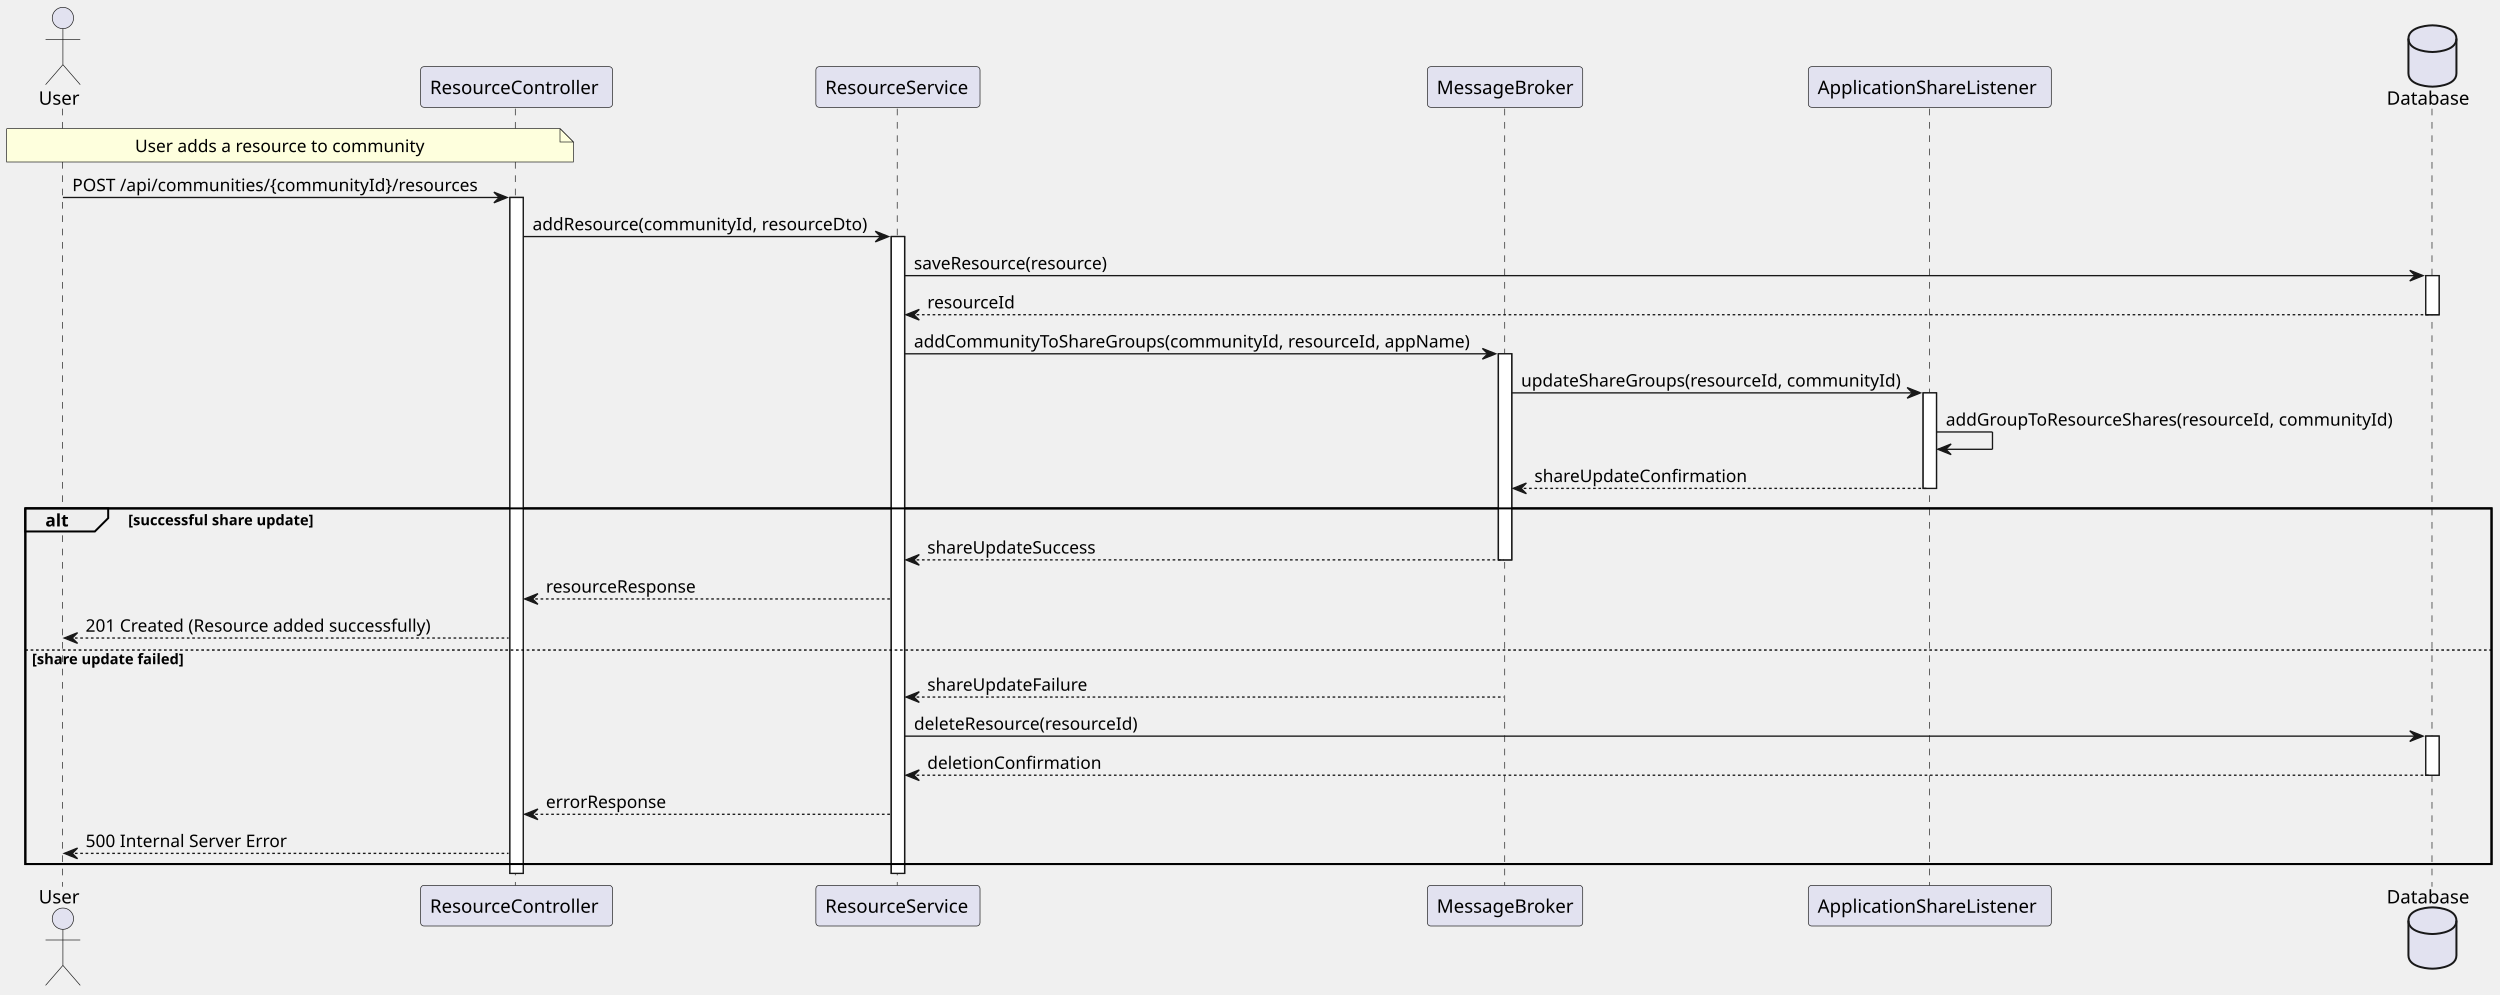
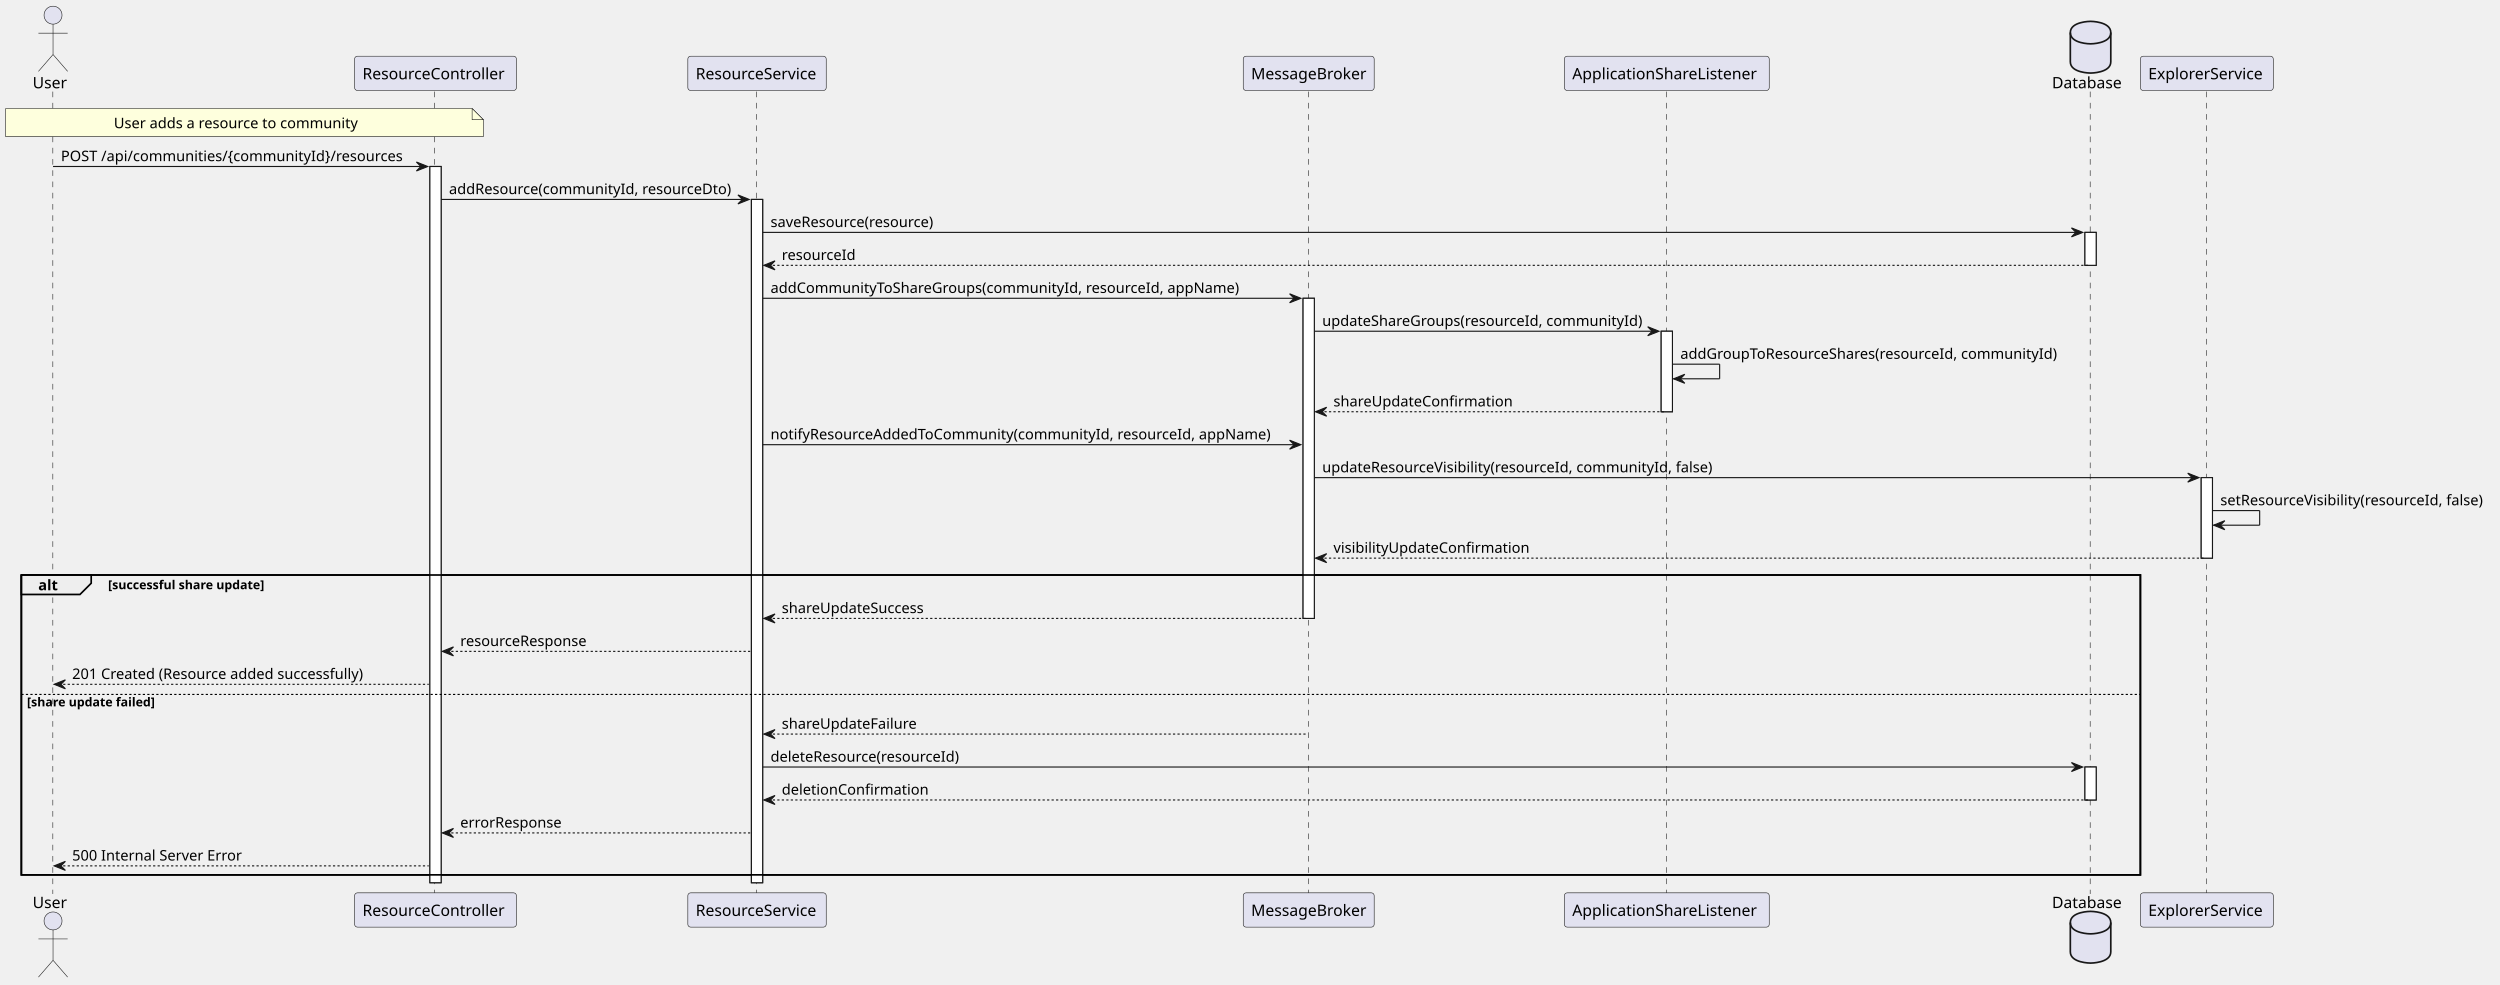
- <svg xmlns="http://www.w3.org/2000/svg" contentStyleType="text/css" data-diagram-type="SEQUENCE" height="746px" preserveAspectRatio="none" style="width:1875px;height:746px;background:#FFFFFF;" version="1.1" viewBox="0 0 1875 746" width="1875px" zoomAndPan="magnify">
+ <svg xmlns="http://www.w3.org/2000/svg" contentStyleType="text/css" data-diagram-type="SEQUENCE" height="876px" preserveAspectRatio="none" style="width:2224px;height:876px;background:#FFFFFF;" version="1.1" viewBox="0 0 2224 876" width="2224px" zoomAndPan="magnify">
  <defs />
  <g>
    <g>
-       <rect fill="#FFFFFF" height="506.924" style="stroke:#181818;stroke-width:1;" width="10" x="382.429" y="148.109" />
-     </g>
-     <g>
-       <rect fill="#FFFFFF" height="477.613" style="stroke:#181818;stroke-width:1;" width="10" x="668.458" y="177.42" />
-     </g>
-     <g>
-       <rect fill="#FFFFFF" height="154.553" style="stroke:#181818;stroke-width:1;" width="10" x="1123.793" y="265.352" />
-     </g>
-     <g>
-       <rect fill="#FFFFFF" height="71.621" style="stroke:#181818;stroke-width:1;" width="10" x="1442.36" y="294.662" />
-     </g>
-     <g>
-       <rect fill="#FFFFFF" height="29.311" style="stroke:#181818;stroke-width:1;" width="10" x="1819.324" y="206.731" />
-     </g>
-     <g>
-       <rect fill="#FFFFFF" height="29.311" style="stroke:#181818;stroke-width:1;" width="10" x="1819.324" y="552.102" />
-     </g>
-     <rect fill="none" height="266.75" style="stroke:#000000;stroke-width:1.5;" width="1849.656" x="19" y="381.283" />
-     <g>
-       <rect fill="#000000" fill-opacity="0" height="583.545" width="8" x="43.183" y="81.488" />
-       <line style="stroke:#181818;stroke-width:0.5;stroke-dasharray:5.0,5.0;" x1="47" x2="47" y1="81.488" y2="665.033" />
-     </g>
-     <g>
-       <rect fill="#000000" fill-opacity="0" height="583.545" width="8" x="383.429" y="81.488" />
-       <line style="stroke:#181818;stroke-width:0.5;stroke-dasharray:5.0,5.0;" x1="386.46" x2="386.46" y1="81.488" y2="665.033" />
-     </g>
-     <g>
-       <rect fill="#000000" fill-opacity="0" height="583.545" width="8" x="669.458" y="81.488" />
-       <line style="stroke:#181818;stroke-width:0.5;stroke-dasharray:5.0,5.0;" x1="672.904" x2="672.904" y1="81.488" y2="665.033" />
-     </g>
-     <g>
-       <rect fill="#000000" fill-opacity="0" height="583.545" width="8" x="1124.793" y="81.488" />
-       <line style="stroke:#181818;stroke-width:0.5;stroke-dasharray:5.0,5.0;" x1="1128.55" x2="1128.55" y1="81.488" y2="665.033" />
-     </g>
-     <g>
-       <rect fill="#000000" fill-opacity="0" height="583.545" width="8" x="1443.36" y="81.488" />
-       <line style="stroke:#181818;stroke-width:0.5;stroke-dasharray:5.0,5.0;" x1="1447.24" x2="1447.24" y1="81.488" y2="665.033" />
-     </g>
-     <g>
-       <rect fill="#000000" fill-opacity="0" height="583.545" width="8" x="1820.324" y="81.488" />
-       <line style="stroke:#181818;stroke-width:0.5;stroke-dasharray:5.0,5.0;" x1="1823.991" x2="1823.991" y1="81.488" y2="665.033" />
+       <rect fill="#FFFFFF" height="637.166" style="stroke:#181818;stroke-width:1;" width="10" x="382.429" y="148.109" />
+     </g>
+     <g>
+       <rect fill="#FFFFFF" height="607.856" style="stroke:#181818;stroke-width:1;" width="10" x="668.458" y="177.42" />
+     </g>
+     <g>
+       <rect fill="#FFFFFF" height="284.795" style="stroke:#181818;stroke-width:1;" width="10" x="1159.229" y="265.352" />
+     </g>
+     <g>
+       <rect fill="#FFFFFF" height="71.621" style="stroke:#181818;stroke-width:1;" width="10" x="1477.797" y="294.662" />
+     </g>
+     <g>
+       <rect fill="#FFFFFF" height="29.311" style="stroke:#181818;stroke-width:1;" width="10" x="1854.761" y="206.731" />
+     </g>
+     <g>
+       <rect fill="#FFFFFF" height="29.311" style="stroke:#181818;stroke-width:1;" width="10" x="1854.761" y="682.344" />
+     </g>
+     <g>
+       <rect fill="#FFFFFF" height="71.621" style="stroke:#181818;stroke-width:1;" width="10" x="1958.204" y="424.904" />
+     </g>
+     <rect fill="none" height="266.75" style="stroke:#000000;stroke-width:1.5;" width="1885.093" x="19" y="511.525" />
+     <g>
+       <rect fill="#000000" fill-opacity="0" height="713.787" width="8" x="43.183" y="81.488" />
+       <line style="stroke:#181818;stroke-width:0.5;stroke-dasharray:5.0,5.0;" x1="47" x2="47" y1="81.488" y2="795.275" />
+     </g>
+     <g>
+       <rect fill="#000000" fill-opacity="0" height="713.787" width="8" x="383.429" y="81.488" />
+       <line style="stroke:#181818;stroke-width:0.5;stroke-dasharray:5.0,5.0;" x1="386.46" x2="386.46" y1="81.488" y2="795.275" />
+     </g>
+     <g>
+       <rect fill="#000000" fill-opacity="0" height="713.787" width="8" x="669.458" y="81.488" />
+       <line style="stroke:#181818;stroke-width:0.5;stroke-dasharray:5.0,5.0;" x1="672.904" x2="672.904" y1="81.488" y2="795.275" />
+     </g>
+     <g>
+       <rect fill="#000000" fill-opacity="0" height="713.787" width="8" x="1160.229" y="81.488" />
+       <line style="stroke:#181818;stroke-width:0.5;stroke-dasharray:5.0,5.0;" x1="1163.987" x2="1163.987" y1="81.488" y2="795.275" />
+     </g>
+     <g>
+       <rect fill="#000000" fill-opacity="0" height="713.787" width="8" x="1478.797" y="81.488" />
+       <line style="stroke:#181818;stroke-width:0.5;stroke-dasharray:5.0,5.0;" x1="1482.677" x2="1482.677" y1="81.488" y2="795.275" />
+     </g>
+     <g>
+       <rect fill="#000000" fill-opacity="0" height="713.787" width="8" x="1855.761" y="81.488" />
+       <line style="stroke:#181818;stroke-width:0.5;stroke-dasharray:5.0,5.0;" x1="1859.428" x2="1859.428" y1="81.488" y2="795.275" />
+     </g>
+     <g>
+       <rect fill="#000000" fill-opacity="0" height="713.787" width="8" x="1959.204" y="81.488" />
+       <line style="stroke:#181818;stroke-width:0.5;stroke-dasharray:5.0,5.0;" x1="1963.093" x2="1963.093" y1="81.488" y2="795.275" />
    </g>
    <g class="participant participant-head" data-participant="user">
      <text fill="#000000" font-family="sans-serif" font-size="14" lengthAdjust="spacing" textLength="30.365" x="29" y="78.535">User</text>
      <ellipse cx="47.183" cy="13.5" fill="#E2E2F0" rx="8" ry="8" style="stroke:#181818;stroke-width:0.5;" />
      <path d="M47.183,21.5 L47.183,48.5 M34.183,29.5 L60.183,29.5 M47.183,48.5 L34.183,63.5 M47.183,48.5 L60.183,63.5" fill="none" style="stroke:#181818;stroke-width:0.5;" />
    </g>
    <g class="participant participant-tail" data-participant="user">
-       <text fill="#000000" font-family="sans-serif" font-size="14" lengthAdjust="spacing" textLength="30.365" x="29" y="677.568">User</text>
-       <ellipse cx="47.183" cy="689.021" fill="#E2E2F0" rx="8" ry="8" style="stroke:#181818;stroke-width:0.5;" />
-       <path d="M47.183,697.021 L47.183,724.021 M34.183,705.021 L60.183,705.021 M47.183,724.021 L34.183,739.021 M47.183,724.021 L60.183,739.021" fill="none" style="stroke:#181818;stroke-width:0.5;" />
+       <text fill="#000000" font-family="sans-serif" font-size="14" lengthAdjust="spacing" textLength="30.365" x="29" y="807.811">User</text>
+       <ellipse cx="47.183" cy="819.264" fill="#E2E2F0" rx="8" ry="8" style="stroke:#181818;stroke-width:0.5;" />
+       <path d="M47.183,827.264 L47.183,854.264 M34.183,835.264 L60.183,835.264 M47.183,854.264 L34.183,869.264 M47.183,854.264 L60.183,869.264" fill="none" style="stroke:#181818;stroke-width:0.5;" />
    </g>
    <g class="participant participant-head" data-participant="controller">
      <rect fill="#E2E2F0" height="30.488" rx="2.5" ry="2.5" style="stroke:#181818;stroke-width:0.5;" width="143.938" x="315.46" y="50" />
      <text fill="#000000" font-family="sans-serif" font-size="14" lengthAdjust="spacing" textLength="129.938" x="322.46" y="70.535">ResourceController</text>
    </g>
    <g class="participant participant-tail" data-participant="controller">
-       <rect fill="#E2E2F0" height="30.488" rx="2.5" ry="2.5" style="stroke:#181818;stroke-width:0.5;" width="143.938" x="315.46" y="664.033" />
-       <text fill="#000000" font-family="sans-serif" font-size="14" lengthAdjust="spacing" textLength="129.938" x="322.46" y="684.568">ResourceController</text>
+       <rect fill="#E2E2F0" height="30.488" rx="2.5" ry="2.5" style="stroke:#181818;stroke-width:0.5;" width="143.938" x="315.46" y="794.275" />
+       <text fill="#000000" font-family="sans-serif" font-size="14" lengthAdjust="spacing" textLength="129.938" x="322.46" y="814.811">ResourceController</text>
    </g>
    <g class="participant participant-head" data-participant="service">
      <rect fill="#E2E2F0" height="30.488" rx="2.5" ry="2.5" style="stroke:#181818;stroke-width:0.5;" width="123.108" x="611.904" y="50" />
      <text fill="#000000" font-family="sans-serif" font-size="14" lengthAdjust="spacing" textLength="109.108" x="618.904" y="70.535">ResourceService</text>
    </g>
    <g class="participant participant-tail" data-participant="service">
-       <rect fill="#E2E2F0" height="30.488" rx="2.5" ry="2.5" style="stroke:#181818;stroke-width:0.5;" width="123.108" x="611.904" y="664.033" />
-       <text fill="#000000" font-family="sans-serif" font-size="14" lengthAdjust="spacing" textLength="109.108" x="618.904" y="684.568">ResourceService</text>
+       <rect fill="#E2E2F0" height="30.488" rx="2.5" ry="2.5" style="stroke:#181818;stroke-width:0.5;" width="123.108" x="611.904" y="794.275" />
+       <text fill="#000000" font-family="sans-serif" font-size="14" lengthAdjust="spacing" textLength="109.108" x="618.904" y="814.811">ResourceService</text>
    </g>
    <g class="participant participant-head" data-participant="broker">
-       <rect fill="#E2E2F0" height="30.488" rx="2.5" ry="2.5" style="stroke:#181818;stroke-width:0.5;" width="116.484" x="1070.55" y="50" />
-       <text fill="#000000" font-family="sans-serif" font-size="14" lengthAdjust="spacing" textLength="102.484" x="1077.55" y="70.535">MessageBroker</text>
+       <rect fill="#E2E2F0" height="30.488" rx="2.5" ry="2.5" style="stroke:#181818;stroke-width:0.5;" width="116.484" x="1105.987" y="50" />
+       <text fill="#000000" font-family="sans-serif" font-size="14" lengthAdjust="spacing" textLength="102.484" x="1112.987" y="70.535">MessageBroker</text>
    </g>
    <g class="participant participant-tail" data-participant="broker">
-       <rect fill="#E2E2F0" height="30.488" rx="2.5" ry="2.5" style="stroke:#181818;stroke-width:0.5;" width="116.484" x="1070.55" y="664.033" />
-       <text fill="#000000" font-family="sans-serif" font-size="14" lengthAdjust="spacing" textLength="102.484" x="1077.55" y="684.568">MessageBroker</text>
+       <rect fill="#E2E2F0" height="30.488" rx="2.5" ry="2.5" style="stroke:#181818;stroke-width:0.5;" width="116.484" x="1105.987" y="794.275" />
+       <text fill="#000000" font-family="sans-serif" font-size="14" lengthAdjust="spacing" textLength="102.484" x="1112.987" y="814.811">MessageBroker</text>
    </g>
    <g class="participant participant-head" data-participant="appListener">
-       <rect fill="#E2E2F0" height="30.488" rx="2.5" ry="2.5" style="stroke:#181818;stroke-width:0.5;" width="182.239" x="1356.24" y="50" />
-       <text fill="#000000" font-family="sans-serif" font-size="14" lengthAdjust="spacing" textLength="168.239" x="1363.24" y="70.535">ApplicationShareListener</text>
+       <rect fill="#E2E2F0" height="30.488" rx="2.5" ry="2.5" style="stroke:#181818;stroke-width:0.5;" width="182.239" x="1391.677" y="50" />
+       <text fill="#000000" font-family="sans-serif" font-size="14" lengthAdjust="spacing" textLength="168.239" x="1398.677" y="70.535">ApplicationShareListener</text>
    </g>
    <g class="participant participant-tail" data-participant="appListener">
-       <rect fill="#E2E2F0" height="30.488" rx="2.5" ry="2.5" style="stroke:#181818;stroke-width:0.5;" width="182.239" x="1356.24" y="664.033" />
-       <text fill="#000000" font-family="sans-serif" font-size="14" lengthAdjust="spacing" textLength="168.239" x="1363.24" y="684.568">ApplicationShareListener</text>
+       <rect fill="#E2E2F0" height="30.488" rx="2.5" ry="2.5" style="stroke:#181818;stroke-width:0.5;" width="182.239" x="1391.677" y="794.275" />
+       <text fill="#000000" font-family="sans-serif" font-size="14" lengthAdjust="spacing" textLength="168.239" x="1398.677" y="814.811">ApplicationShareListener</text>
    </g>
    <g class="participant participant-head" data-participant="db">
-       <text fill="#000000" font-family="sans-serif" font-size="14" lengthAdjust="spacing" textLength="62.665" x="1789.991" y="78.535">Database</text>
-       <path d="M1806.324,29 C1806.324,19 1824.324,19 1824.324,19 C1824.324,19 1842.324,19 1842.324,29 L1842.324,55 C1842.324,65 1824.324,65 1824.324,65 C1824.324,65 1806.324,65 1806.324,55 L1806.324,29" fill="#E2E2F0" style="stroke:#181818;stroke-width:1.5;" />
-       <path d="M1806.324,29 C1806.324,39 1824.324,39 1824.324,39 C1824.324,39 1842.324,39 1842.324,29" fill="none" style="stroke:#181818;stroke-width:1.5;" />
+       <text fill="#000000" font-family="sans-serif" font-size="14" lengthAdjust="spacing" textLength="62.665" x="1825.428" y="78.535">Database</text>
+       <path d="M1841.761,29 C1841.761,19 1859.761,19 1859.761,19 C1859.761,19 1877.761,19 1877.761,29 L1877.761,55 C1877.761,65 1859.761,65 1859.761,65 C1859.761,65 1841.761,65 1841.761,55 L1841.761,29" fill="#E2E2F0" style="stroke:#181818;stroke-width:1.5;" />
+       <path d="M1841.761,29 C1841.761,39 1859.761,39 1859.761,39 C1859.761,39 1877.761,39 1877.761,29" fill="none" style="stroke:#181818;stroke-width:1.5;" />
    </g>
    <g class="participant participant-tail" data-participant="db">
-       <text fill="#000000" font-family="sans-serif" font-size="14" lengthAdjust="spacing" textLength="62.665" x="1789.991" y="677.568">Database</text>
-       <path d="M1806.324,690.521 C1806.324,680.521 1824.324,680.521 1824.324,680.521 C1824.324,680.521 1842.324,680.521 1842.324,690.521 L1842.324,716.521 C1842.324,726.521 1824.324,726.521 1824.324,726.521 C1824.324,726.521 1806.324,726.521 1806.324,716.521 L1806.324,690.521" fill="#E2E2F0" style="stroke:#181818;stroke-width:1.5;" />
-       <path d="M1806.324,690.521 C1806.324,700.521 1824.324,700.521 1824.324,700.521 C1824.324,700.521 1842.324,700.521 1842.324,690.521" fill="none" style="stroke:#181818;stroke-width:1.5;" />
-     </g>
-     <g>
-       <rect fill="#FFFFFF" height="506.924" style="stroke:#181818;stroke-width:1;" width="10" x="382.429" y="148.109" />
-     </g>
-     <g>
-       <rect fill="#FFFFFF" height="477.613" style="stroke:#181818;stroke-width:1;" width="10" x="668.458" y="177.42" />
-     </g>
-     <g>
-       <rect fill="#FFFFFF" height="154.553" style="stroke:#181818;stroke-width:1;" width="10" x="1123.793" y="265.352" />
-     </g>
-     <g>
-       <rect fill="#FFFFFF" height="71.621" style="stroke:#181818;stroke-width:1;" width="10" x="1442.36" y="294.662" />
-     </g>
-     <g>
-       <rect fill="#FFFFFF" height="29.311" style="stroke:#181818;stroke-width:1;" width="10" x="1819.324" y="206.731" />
-     </g>
-     <g>
-       <rect fill="#FFFFFF" height="29.311" style="stroke:#181818;stroke-width:1;" width="10" x="1819.324" y="552.102" />
+       <text fill="#000000" font-family="sans-serif" font-size="14" lengthAdjust="spacing" textLength="62.665" x="1825.428" y="807.811">Database</text>
+       <path d="M1841.761,820.764 C1841.761,810.764 1859.761,810.764 1859.761,810.764 C1859.761,810.764 1877.761,810.764 1877.761,820.764 L1877.761,846.764 C1877.761,856.764 1859.761,856.764 1859.761,856.764 C1859.761,856.764 1841.761,856.764 1841.761,846.764 L1841.761,820.764" fill="#E2E2F0" style="stroke:#181818;stroke-width:1.5;" />
+       <path d="M1841.761,820.764 C1841.761,830.764 1859.761,830.764 1859.761,830.764 C1859.761,830.764 1877.761,830.764 1877.761,820.764" fill="none" style="stroke:#181818;stroke-width:1.5;" />
+     </g>
+     <g class="participant participant-head" data-participant="explorer">
+       <rect fill="#E2E2F0" height="30.488" rx="2.5" ry="2.5" style="stroke:#181818;stroke-width:0.5;" width="118.221" x="1904.093" y="50" />
+       <text fill="#000000" font-family="sans-serif" font-size="14" lengthAdjust="spacing" textLength="104.221" x="1911.093" y="70.535">ExplorerService</text>
+     </g>
+     <g class="participant participant-tail" data-participant="explorer">
+       <rect fill="#E2E2F0" height="30.488" rx="2.5" ry="2.5" style="stroke:#181818;stroke-width:0.5;" width="118.221" x="1904.093" y="794.275" />
+       <text fill="#000000" font-family="sans-serif" font-size="14" lengthAdjust="spacing" textLength="104.221" x="1911.093" y="814.811">ExplorerService</text>
+     </g>
+     <g>
+       <rect fill="#FFFFFF" height="637.166" style="stroke:#181818;stroke-width:1;" width="10" x="382.429" y="148.109" />
+     </g>
+     <g>
+       <rect fill="#FFFFFF" height="607.856" style="stroke:#181818;stroke-width:1;" width="10" x="668.458" y="177.42" />
+     </g>
+     <g>
+       <rect fill="#FFFFFF" height="284.795" style="stroke:#181818;stroke-width:1;" width="10" x="1159.229" y="265.352" />
+     </g>
+     <g>
+       <rect fill="#FFFFFF" height="71.621" style="stroke:#181818;stroke-width:1;" width="10" x="1477.797" y="294.662" />
+     </g>
+     <g>
+       <rect fill="#FFFFFF" height="29.311" style="stroke:#181818;stroke-width:1;" width="10" x="1854.761" y="206.731" />
+     </g>
+     <g>
+       <rect fill="#FFFFFF" height="29.311" style="stroke:#181818;stroke-width:1;" width="10" x="1854.761" y="682.344" />
+     </g>
+     <g>
+       <rect fill="#FFFFFF" height="71.621" style="stroke:#181818;stroke-width:1;" width="10" x="1958.204" y="424.904" />
    </g>
    <path d="M5,96.488 L5,121.488 L430,121.488 L430,106.488 L420,96.488 L5,96.488" fill="#FEFFDD" style="stroke:#181818;stroke-width:0.5;" />
    <path d="M420,96.488 L420,106.488 L430,106.488 L420,96.488" fill="#FEFFDD" style="stroke:#181818;stroke-width:0.5;" />
    <text fill="#000000" font-family="sans-serif" font-size="13" lengthAdjust="spacing" textLength="223.888" x="101.255" y="114.057">User adds a resource to community</text>
    <g class="message" data-participant-1="user" data-participant-2="controller">
      <polygon fill="#181818" points="370.429,144.109,380.429,148.109,370.429,152.109,374.429,148.109" style="stroke:#181818;stroke-width:1;" />
      <line style="stroke:#181818;stroke-width:1;" x1="47.183" x2="376.429" y1="148.109" y2="148.109" />
      <text fill="#000000" font-family="sans-serif" font-size="13" lengthAdjust="spacing" textLength="316.247" x="54.183" y="143.367">POST /api/communities/{communityId}/resources</text>
    </g>
    <g class="message" data-participant-1="controller" data-participant-2="service">
      <polygon fill="#181818" points="656.458,173.42,666.458,177.42,656.458,181.42,660.458,177.42" style="stroke:#181818;stroke-width:1;" />
      <line style="stroke:#181818;stroke-width:1;" x1="392.429" x2="662.458" y1="177.42" y2="177.42" />
      <text fill="#000000" font-family="sans-serif" font-size="13" lengthAdjust="spacing" textLength="257.029" x="399.429" y="172.678">addResource(communityId, resourceDto)</text>
    </g>
    <g class="message" data-participant-1="service" data-participant-2="db">
-       <polygon fill="#181818" points="1807.324,202.731,1817.324,206.731,1807.324,210.731,1811.324,206.731" style="stroke:#181818;stroke-width:1;" />
-       <line style="stroke:#181818;stroke-width:1;" x1="678.458" x2="1813.324" y1="206.731" y2="206.731" />
+       <polygon fill="#181818" points="1842.761,202.731,1852.761,206.731,1842.761,210.731,1846.761,206.731" style="stroke:#181818;stroke-width:1;" />
+       <line style="stroke:#181818;stroke-width:1;" x1="678.458" x2="1848.761" y1="206.731" y2="206.731" />
      <text fill="#000000" font-family="sans-serif" font-size="13" lengthAdjust="spacing" textLength="148.059" x="685.458" y="201.988">saveResource(resource)</text>
    </g>
    <g class="message" data-participant-1="db" data-participant-2="service">
      <polygon fill="#181818" points="689.458,232.041,679.458,236.041,689.458,240.041,685.458,236.041" style="stroke:#181818;stroke-width:1;" />
-       <line style="stroke:#181818;stroke-width:1;stroke-dasharray:2.0,2.0;" x1="683.458" x2="1823.324" y1="236.041" y2="236.041" />
+       <line style="stroke:#181818;stroke-width:1;stroke-dasharray:2.0,2.0;" x1="683.458" x2="1858.761" y1="236.041" y2="236.041" />
      <text fill="#000000" font-family="sans-serif" font-size="13" lengthAdjust="spacing" textLength="66.39" x="695.458" y="231.299">resourceId</text>
    </g>
    <g class="message" data-participant-1="service" data-participant-2="broker">
-       <polygon fill="#181818" points="1111.793,261.352,1121.793,265.352,1111.793,269.352,1115.793,265.352" style="stroke:#181818;stroke-width:1;" />
-       <line style="stroke:#181818;stroke-width:1;" x1="678.458" x2="1117.793" y1="265.352" y2="265.352" />
+       <polygon fill="#181818" points="1147.229,261.352,1157.229,265.352,1147.229,269.352,1151.229,265.352" style="stroke:#181818;stroke-width:1;" />
+       <line style="stroke:#181818;stroke-width:1;" x1="678.458" x2="1153.229" y1="265.352" y2="265.352" />
      <text fill="#000000" font-family="sans-serif" font-size="13" lengthAdjust="spacing" textLength="426.334" x="685.458" y="260.609">addCommunityToShareGroups(communityId, resourceId, appName)</text>
    </g>
    <g class="message" data-participant-1="broker" data-participant-2="appListener">
-       <polygon fill="#181818" points="1430.36,290.662,1440.36,294.662,1430.36,298.662,1434.36,294.662" style="stroke:#181818;stroke-width:1;" />
-       <line style="stroke:#181818;stroke-width:1;" x1="1133.793" x2="1436.36" y1="294.662" y2="294.662" />
-       <text fill="#000000" font-family="sans-serif" font-size="13" lengthAdjust="spacing" textLength="289.567" x="1140.793" y="289.92">updateShareGroups(resourceId, communityId)</text>
+       <polygon fill="#181818" points="1465.797,290.662,1475.797,294.662,1465.797,298.662,1469.797,294.662" style="stroke:#181818;stroke-width:1;" />
+       <line style="stroke:#181818;stroke-width:1;" x1="1169.229" x2="1471.797" y1="294.662" y2="294.662" />
+       <text fill="#000000" font-family="sans-serif" font-size="13" lengthAdjust="spacing" textLength="289.567" x="1176.229" y="289.92">updateShareGroups(resourceId, communityId)</text>
    </g>
    <g class="message" data-participant-1="appListener" data-participant-2="appListener">
-       <line style="stroke:#181818;stroke-width:1;" x1="1452.36" x2="1494.36" y1="323.973" y2="323.973" />
-       <line style="stroke:#181818;stroke-width:1;" x1="1494.36" x2="1494.36" y1="323.973" y2="336.973" />
-       <line style="stroke:#181818;stroke-width:1;" x1="1453.36" x2="1494.36" y1="336.973" y2="336.973" />
-       <polygon fill="#181818" points="1463.36,332.973,1453.36,336.973,1463.36,340.973,1459.36,336.973" style="stroke:#181818;stroke-width:1;" />
-       <text fill="#000000" font-family="sans-serif" font-size="13" lengthAdjust="spacing" textLength="342.964" x="1459.36" y="319.231">addGroupToResourceShares(resourceId, communityId)</text>
+       <line style="stroke:#181818;stroke-width:1;" x1="1487.797" x2="1529.797" y1="323.973" y2="323.973" />
+       <line style="stroke:#181818;stroke-width:1;" x1="1529.797" x2="1529.797" y1="323.973" y2="336.973" />
+       <line style="stroke:#181818;stroke-width:1;" x1="1488.797" x2="1529.797" y1="336.973" y2="336.973" />
+       <polygon fill="#181818" points="1498.797,332.973,1488.797,336.973,1498.797,340.973,1494.797,336.973" style="stroke:#181818;stroke-width:1;" />
+       <text fill="#000000" font-family="sans-serif" font-size="13" lengthAdjust="spacing" textLength="342.964" x="1494.797" y="319.231">addGroupToResourceShares(resourceId, communityId)</text>
    </g>
    <g class="message" data-participant-1="appListener" data-participant-2="broker">
-       <polygon fill="#181818" points="1144.793,362.283,1134.793,366.283,1144.793,370.283,1140.793,366.283" style="stroke:#181818;stroke-width:1;" />
-       <line style="stroke:#181818;stroke-width:1;stroke-dasharray:2.0,2.0;" x1="1138.793" x2="1446.36" y1="366.283" y2="366.283" />
-       <text fill="#000000" font-family="sans-serif" font-size="13" lengthAdjust="spacing" textLength="161.986" x="1150.793" y="361.541">shareUpdateConfirmation</text>
-     </g>
-     <path d="M19,381.283 L81.139,381.283 L81.139,388.594 L71.139,398.594 L19,398.594 L19,381.283" fill="#EEEEEE" style="stroke:#000000;stroke-width:1.5;" />
-     <rect fill="none" height="266.75" style="stroke:#000000;stroke-width:1.5;" width="1849.656" x="19" y="381.283" />
-     <text fill="#000000" font-family="sans-serif" font-size="13" font-weight="bold" lengthAdjust="spacing" textLength="17.139" x="34" y="394.852">alt</text>
-     <text fill="#000000" font-family="sans-serif" font-size="11" font-weight="bold" lengthAdjust="spacing" textLength="145.331" x="96.139" y="393.918">[successful share update]</text>
+       <polygon fill="#181818" points="1180.229,362.283,1170.229,366.283,1180.229,370.283,1176.229,366.283" style="stroke:#181818;stroke-width:1;" />
+       <line style="stroke:#181818;stroke-width:1;stroke-dasharray:2.0,2.0;" x1="1174.229" x2="1481.797" y1="366.283" y2="366.283" />
+       <text fill="#000000" font-family="sans-serif" font-size="13" lengthAdjust="spacing" textLength="161.986" x="1186.229" y="361.541">shareUpdateConfirmation</text>
+     </g>
+     <g class="message" data-participant-1="service" data-participant-2="broker">
+       <polygon fill="#181818" points="1147.229,391.594,1157.229,395.594,1147.229,399.594,1151.229,395.594" style="stroke:#181818;stroke-width:1;" />
+       <line style="stroke:#181818;stroke-width:1;" x1="678.458" x2="1153.229" y1="395.594" y2="395.594" />
+       <text fill="#000000" font-family="sans-serif" font-size="13" lengthAdjust="spacing" textLength="456.771" x="685.458" y="390.852">notifyResourceAddedToCommunity(communityId, resourceId, appName)</text>
+     </g>
+     <g class="message" data-participant-1="broker" data-participant-2="explorer">
+       <polygon fill="#181818" points="1946.204,420.904,1956.204,424.904,1946.204,428.904,1950.204,424.904" style="stroke:#181818;stroke-width:1;" />
+       <line style="stroke:#181818;stroke-width:1;" x1="1169.229" x2="1952.204" y1="424.904" y2="424.904" />
+       <text fill="#000000" font-family="sans-serif" font-size="13" lengthAdjust="spacing" textLength="358.109" x="1176.229" y="420.162">updateResourceVisibility(resourceId, communityId, false)</text>
+     </g>
+     <g class="message" data-participant-1="explorer" data-participant-2="explorer">
+       <line style="stroke:#181818;stroke-width:1;" x1="1968.204" x2="2010.204" y1="454.215" y2="454.215" />
+       <line style="stroke:#181818;stroke-width:1;" x1="2010.204" x2="2010.204" y1="454.215" y2="467.215" />
+       <line style="stroke:#181818;stroke-width:1;" x1="1969.204" x2="2010.204" y1="467.215" y2="467.215" />
+       <polygon fill="#181818" points="1979.204,463.215,1969.204,467.215,1979.204,471.215,1975.204,467.215" style="stroke:#181818;stroke-width:1;" />
+       <text fill="#000000" font-family="sans-serif" font-size="13" lengthAdjust="spacing" textLength="242.506" x="1975.204" y="449.473">setResourceVisibility(resourceId, false)</text>
+     </g>
+     <g class="message" data-participant-1="explorer" data-participant-2="broker">
+       <polygon fill="#181818" points="1180.229,492.525,1170.229,496.525,1180.229,500.525,1176.229,496.525" style="stroke:#181818;stroke-width:1;" />
+       <line style="stroke:#181818;stroke-width:1;stroke-dasharray:2.0,2.0;" x1="1174.229" x2="1962.204" y1="496.525" y2="496.525" />
+       <text fill="#000000" font-family="sans-serif" font-size="13" lengthAdjust="spacing" textLength="179.531" x="1186.229" y="491.783">visibilityUpdateConfirmation</text>
+     </g>
+     <path d="M19,511.525 L81.139,511.525 L81.139,518.836 L71.139,528.836 L19,528.836 L19,511.525" fill="#EEEEEE" style="stroke:#000000;stroke-width:1.5;" />
+     <rect fill="none" height="266.75" style="stroke:#000000;stroke-width:1.5;" width="1885.093" x="19" y="511.525" />
+     <text fill="#000000" font-family="sans-serif" font-size="13" font-weight="bold" lengthAdjust="spacing" textLength="17.139" x="34" y="525.094">alt</text>
+     <text fill="#000000" font-family="sans-serif" font-size="11" font-weight="bold" lengthAdjust="spacing" textLength="145.331" x="96.139" y="524.16">[successful share update]</text>
    <g class="message" data-participant-1="broker" data-participant-2="service">
-       <polygon fill="#181818" points="689.458,415.904,679.458,419.904,689.458,423.904,685.458,419.904" style="stroke:#181818;stroke-width:1;" />
-       <line style="stroke:#181818;stroke-width:1;stroke-dasharray:2.0,2.0;" x1="683.458" x2="1127.793" y1="419.904" y2="419.904" />
-       <text fill="#000000" font-family="sans-serif" font-size="13" lengthAdjust="spacing" textLength="127.975" x="695.458" y="415.162">shareUpdateSuccess</text>
+       <polygon fill="#181818" points="689.458,546.146,679.458,550.146,689.458,554.146,685.458,550.146" style="stroke:#181818;stroke-width:1;" />
+       <line style="stroke:#181818;stroke-width:1;stroke-dasharray:2.0,2.0;" x1="683.458" x2="1163.229" y1="550.146" y2="550.146" />
+       <text fill="#000000" font-family="sans-serif" font-size="13" lengthAdjust="spacing" textLength="127.975" x="695.458" y="545.404">shareUpdateSuccess</text>
    </g>
    <g class="message" data-participant-1="service" data-participant-2="controller">
-       <polygon fill="#181818" points="403.429,445.215,393.429,449.215,403.429,453.215,399.429,449.215" style="stroke:#181818;stroke-width:1;" />
-       <line style="stroke:#181818;stroke-width:1;stroke-dasharray:2.0,2.0;" x1="397.429" x2="667.458" y1="449.215" y2="449.215" />
-       <text fill="#000000" font-family="sans-serif" font-size="13" lengthAdjust="spacing" textLength="114.658" x="409.429" y="444.473">resourceResponse</text>
+       <polygon fill="#181818" points="403.429,575.457,393.429,579.457,403.429,583.457,399.429,579.457" style="stroke:#181818;stroke-width:1;" />
+       <line style="stroke:#181818;stroke-width:1;stroke-dasharray:2.0,2.0;" x1="397.429" x2="667.458" y1="579.457" y2="579.457" />
+       <text fill="#000000" font-family="sans-serif" font-size="13" lengthAdjust="spacing" textLength="114.658" x="409.429" y="574.715">resourceResponse</text>
    </g>
    <g class="message" data-participant-1="controller" data-participant-2="user">
-       <polygon fill="#181818" points="58.183,474.525,48.183,478.525,58.183,482.525,54.183,478.525" style="stroke:#181818;stroke-width:1;" />
-       <line style="stroke:#181818;stroke-width:1;stroke-dasharray:2.0,2.0;" x1="52.183" x2="381.429" y1="478.525" y2="478.525" />
-       <text fill="#000000" font-family="sans-serif" font-size="13" lengthAdjust="spacing" textLength="270.588" x="64.183" y="473.783">201 Created (Resource added successfully)</text>
-     </g>
-     <line style="stroke:#000000;stroke-width:1;stroke-dasharray:2.0,2.0;" x1="19" x2="1868.656" y1="487.525" y2="487.525" />
-     <text fill="#000000" font-family="sans-serif" font-size="11" font-weight="bold" lengthAdjust="spacing" textLength="117.847" x="24" y="498.16">[share update failed]</text>
+       <polygon fill="#181818" points="58.183,604.768,48.183,608.768,58.183,612.768,54.183,608.768" style="stroke:#181818;stroke-width:1;" />
+       <line style="stroke:#181818;stroke-width:1;stroke-dasharray:2.0,2.0;" x1="52.183" x2="381.429" y1="608.768" y2="608.768" />
+       <text fill="#000000" font-family="sans-serif" font-size="13" lengthAdjust="spacing" textLength="270.588" x="64.183" y="604.025">201 Created (Resource added successfully)</text>
+     </g>
+     <line style="stroke:#000000;stroke-width:1;stroke-dasharray:2.0,2.0;" x1="19" x2="1904.093" y1="617.768" y2="617.768" />
+     <text fill="#000000" font-family="sans-serif" font-size="11" font-weight="bold" lengthAdjust="spacing" textLength="117.847" x="24" y="628.402">[share update failed]</text>
    <g class="message" data-participant-1="broker" data-participant-2="service">
-       <polygon fill="#181818" points="689.458,518.791,679.458,522.791,689.458,526.791,685.458,522.791" style="stroke:#181818;stroke-width:1;" />
-       <line style="stroke:#181818;stroke-width:1;stroke-dasharray:2.0,2.0;" x1="683.458" x2="1127.793" y1="522.791" y2="522.791" />
-       <text fill="#000000" font-family="sans-serif" font-size="13" lengthAdjust="spacing" textLength="121.386" x="695.458" y="518.049">shareUpdateFailure</text>
+       <polygon fill="#181818" points="689.458,649.033,679.458,653.033,689.458,657.033,685.458,653.033" style="stroke:#181818;stroke-width:1;" />
+       <line style="stroke:#181818;stroke-width:1;stroke-dasharray:2.0,2.0;" x1="683.458" x2="1163.229" y1="653.033" y2="653.033" />
+       <text fill="#000000" font-family="sans-serif" font-size="13" lengthAdjust="spacing" textLength="121.386" x="695.458" y="648.291">shareUpdateFailure</text>
    </g>
    <g class="message" data-participant-1="service" data-participant-2="db">
-       <polygon fill="#181818" points="1807.324,548.102,1817.324,552.102,1807.324,556.102,1811.324,552.102" style="stroke:#181818;stroke-width:1;" />
-       <line style="stroke:#181818;stroke-width:1;" x1="678.458" x2="1813.324" y1="552.102" y2="552.102" />
-       <text fill="#000000" font-family="sans-serif" font-size="13" lengthAdjust="spacing" textLength="170.739" x="685.458" y="547.359">deleteResource(resourceId)</text>
+       <polygon fill="#181818" points="1842.761,678.344,1852.761,682.344,1842.761,686.344,1846.761,682.344" style="stroke:#181818;stroke-width:1;" />
+       <line style="stroke:#181818;stroke-width:1;" x1="678.458" x2="1848.761" y1="682.344" y2="682.344" />
+       <text fill="#000000" font-family="sans-serif" font-size="13" lengthAdjust="spacing" textLength="170.739" x="685.458" y="677.602">deleteResource(resourceId)</text>
    </g>
    <g class="message" data-participant-1="db" data-participant-2="service">
-       <polygon fill="#181818" points="689.458,577.412,679.458,581.412,689.458,585.412,685.458,581.412" style="stroke:#181818;stroke-width:1;" />
-       <line style="stroke:#181818;stroke-width:1;stroke-dasharray:2.0,2.0;" x1="683.458" x2="1823.324" y1="581.412" y2="581.412" />
-       <text fill="#000000" font-family="sans-serif" font-size="13" lengthAdjust="spacing" textLength="133.993" x="695.458" y="576.67">deletionConfirmation</text>
+       <polygon fill="#181818" points="689.458,707.654,679.458,711.654,689.458,715.654,685.458,711.654" style="stroke:#181818;stroke-width:1;" />
+       <line style="stroke:#181818;stroke-width:1;stroke-dasharray:2.0,2.0;" x1="683.458" x2="1858.761" y1="711.654" y2="711.654" />
+       <text fill="#000000" font-family="sans-serif" font-size="13" lengthAdjust="spacing" textLength="133.993" x="695.458" y="706.912">deletionConfirmation</text>
    </g>
    <g class="message" data-participant-1="service" data-participant-2="controller">
-       <polygon fill="#181818" points="403.429,606.723,393.429,610.723,403.429,614.723,399.429,610.723" style="stroke:#181818;stroke-width:1;" />
-       <line style="stroke:#181818;stroke-width:1;stroke-dasharray:2.0,2.0;" x1="397.429" x2="667.458" y1="610.723" y2="610.723" />
-       <text fill="#000000" font-family="sans-serif" font-size="13" lengthAdjust="spacing" textLength="91.381" x="409.429" y="605.981">errorResponse</text>
+       <polygon fill="#181818" points="403.429,736.965,393.429,740.965,403.429,744.965,399.429,740.965" style="stroke:#181818;stroke-width:1;" />
+       <line style="stroke:#181818;stroke-width:1;stroke-dasharray:2.0,2.0;" x1="397.429" x2="667.458" y1="740.965" y2="740.965" />
+       <text fill="#000000" font-family="sans-serif" font-size="13" lengthAdjust="spacing" textLength="91.381" x="409.429" y="736.223">errorResponse</text>
    </g>
    <g class="message" data-participant-1="controller" data-participant-2="user">
-       <polygon fill="#181818" points="58.183,636.033,48.183,640.033,58.183,644.033,54.183,640.033" style="stroke:#181818;stroke-width:1;" />
-       <line style="stroke:#181818;stroke-width:1;stroke-dasharray:2.0,2.0;" x1="52.183" x2="381.429" y1="640.033" y2="640.033" />
-       <text fill="#000000" font-family="sans-serif" font-size="13" lengthAdjust="spacing" textLength="155.086" x="64.183" y="635.291">500 Internal Server Error</text>
+       <polygon fill="#181818" points="58.183,766.275,48.183,770.275,58.183,774.275,54.183,770.275" style="stroke:#181818;stroke-width:1;" />
+       <line style="stroke:#181818;stroke-width:1;stroke-dasharray:2.0,2.0;" x1="52.183" x2="381.429" y1="770.275" y2="770.275" />
+       <text fill="#000000" font-family="sans-serif" font-size="13" lengthAdjust="spacing" textLength="155.086" x="64.183" y="765.533">500 Internal Server Error</text>
    </g>
  </g>
</svg>
